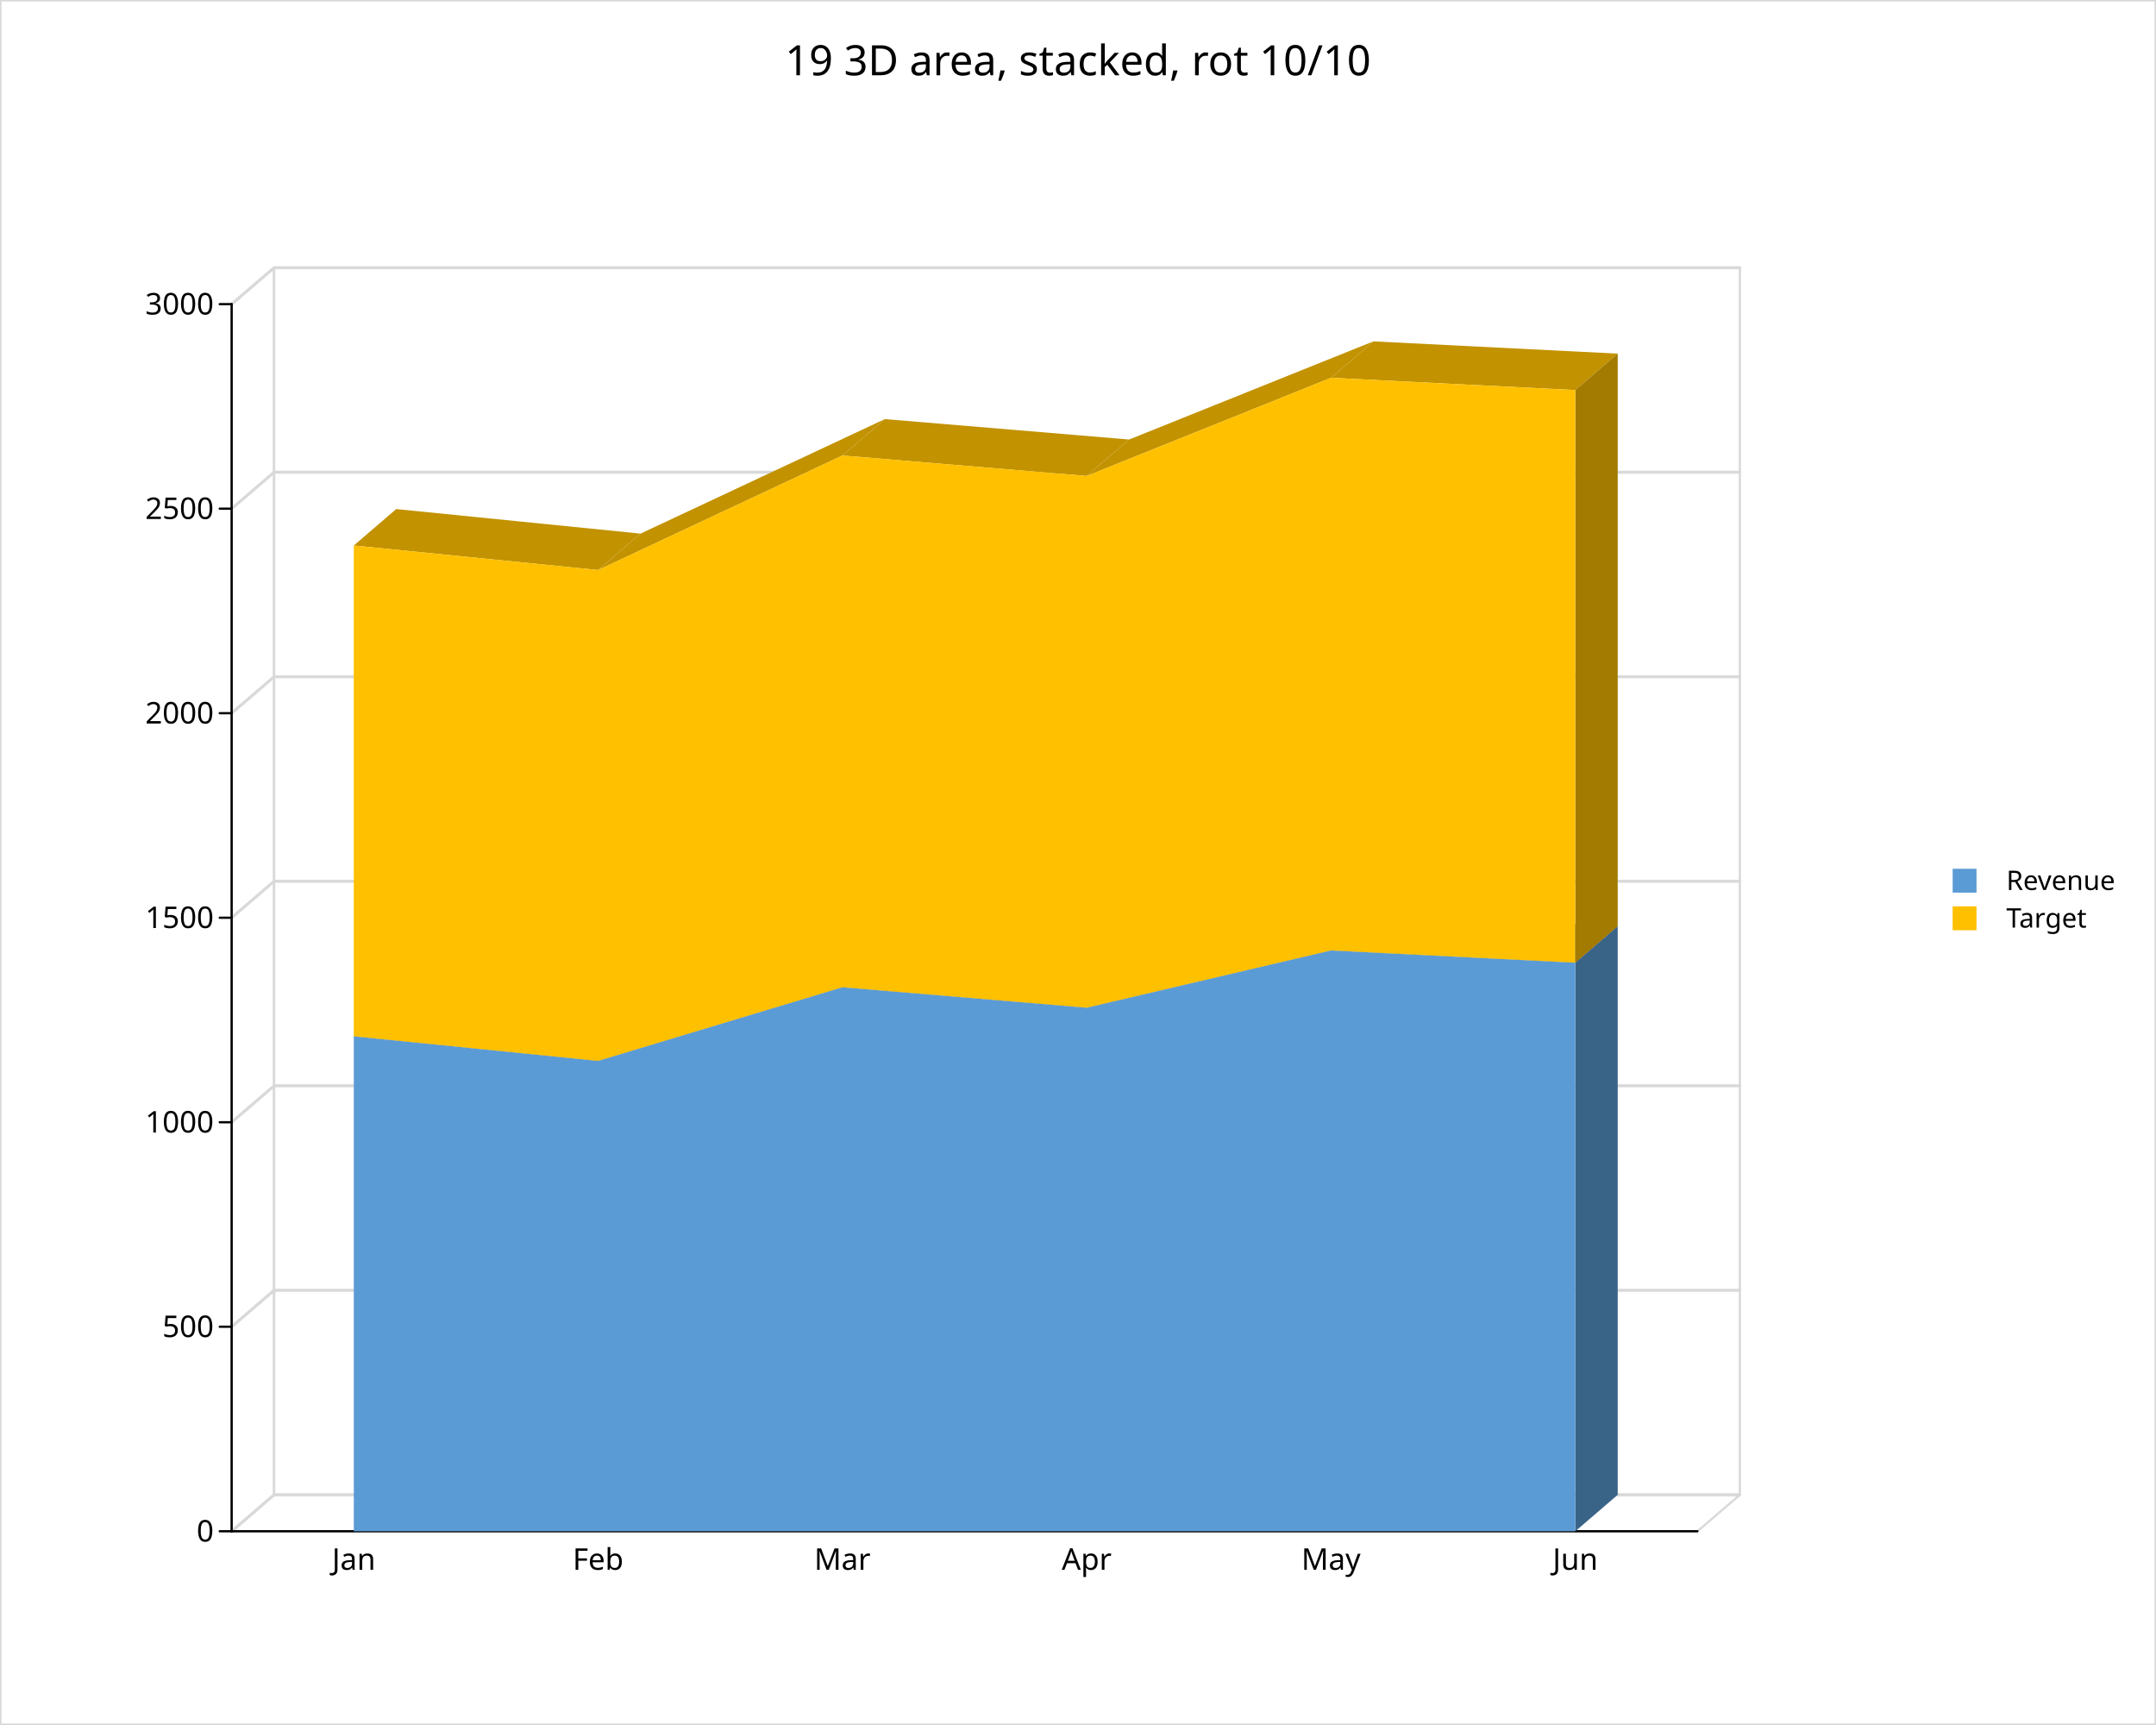
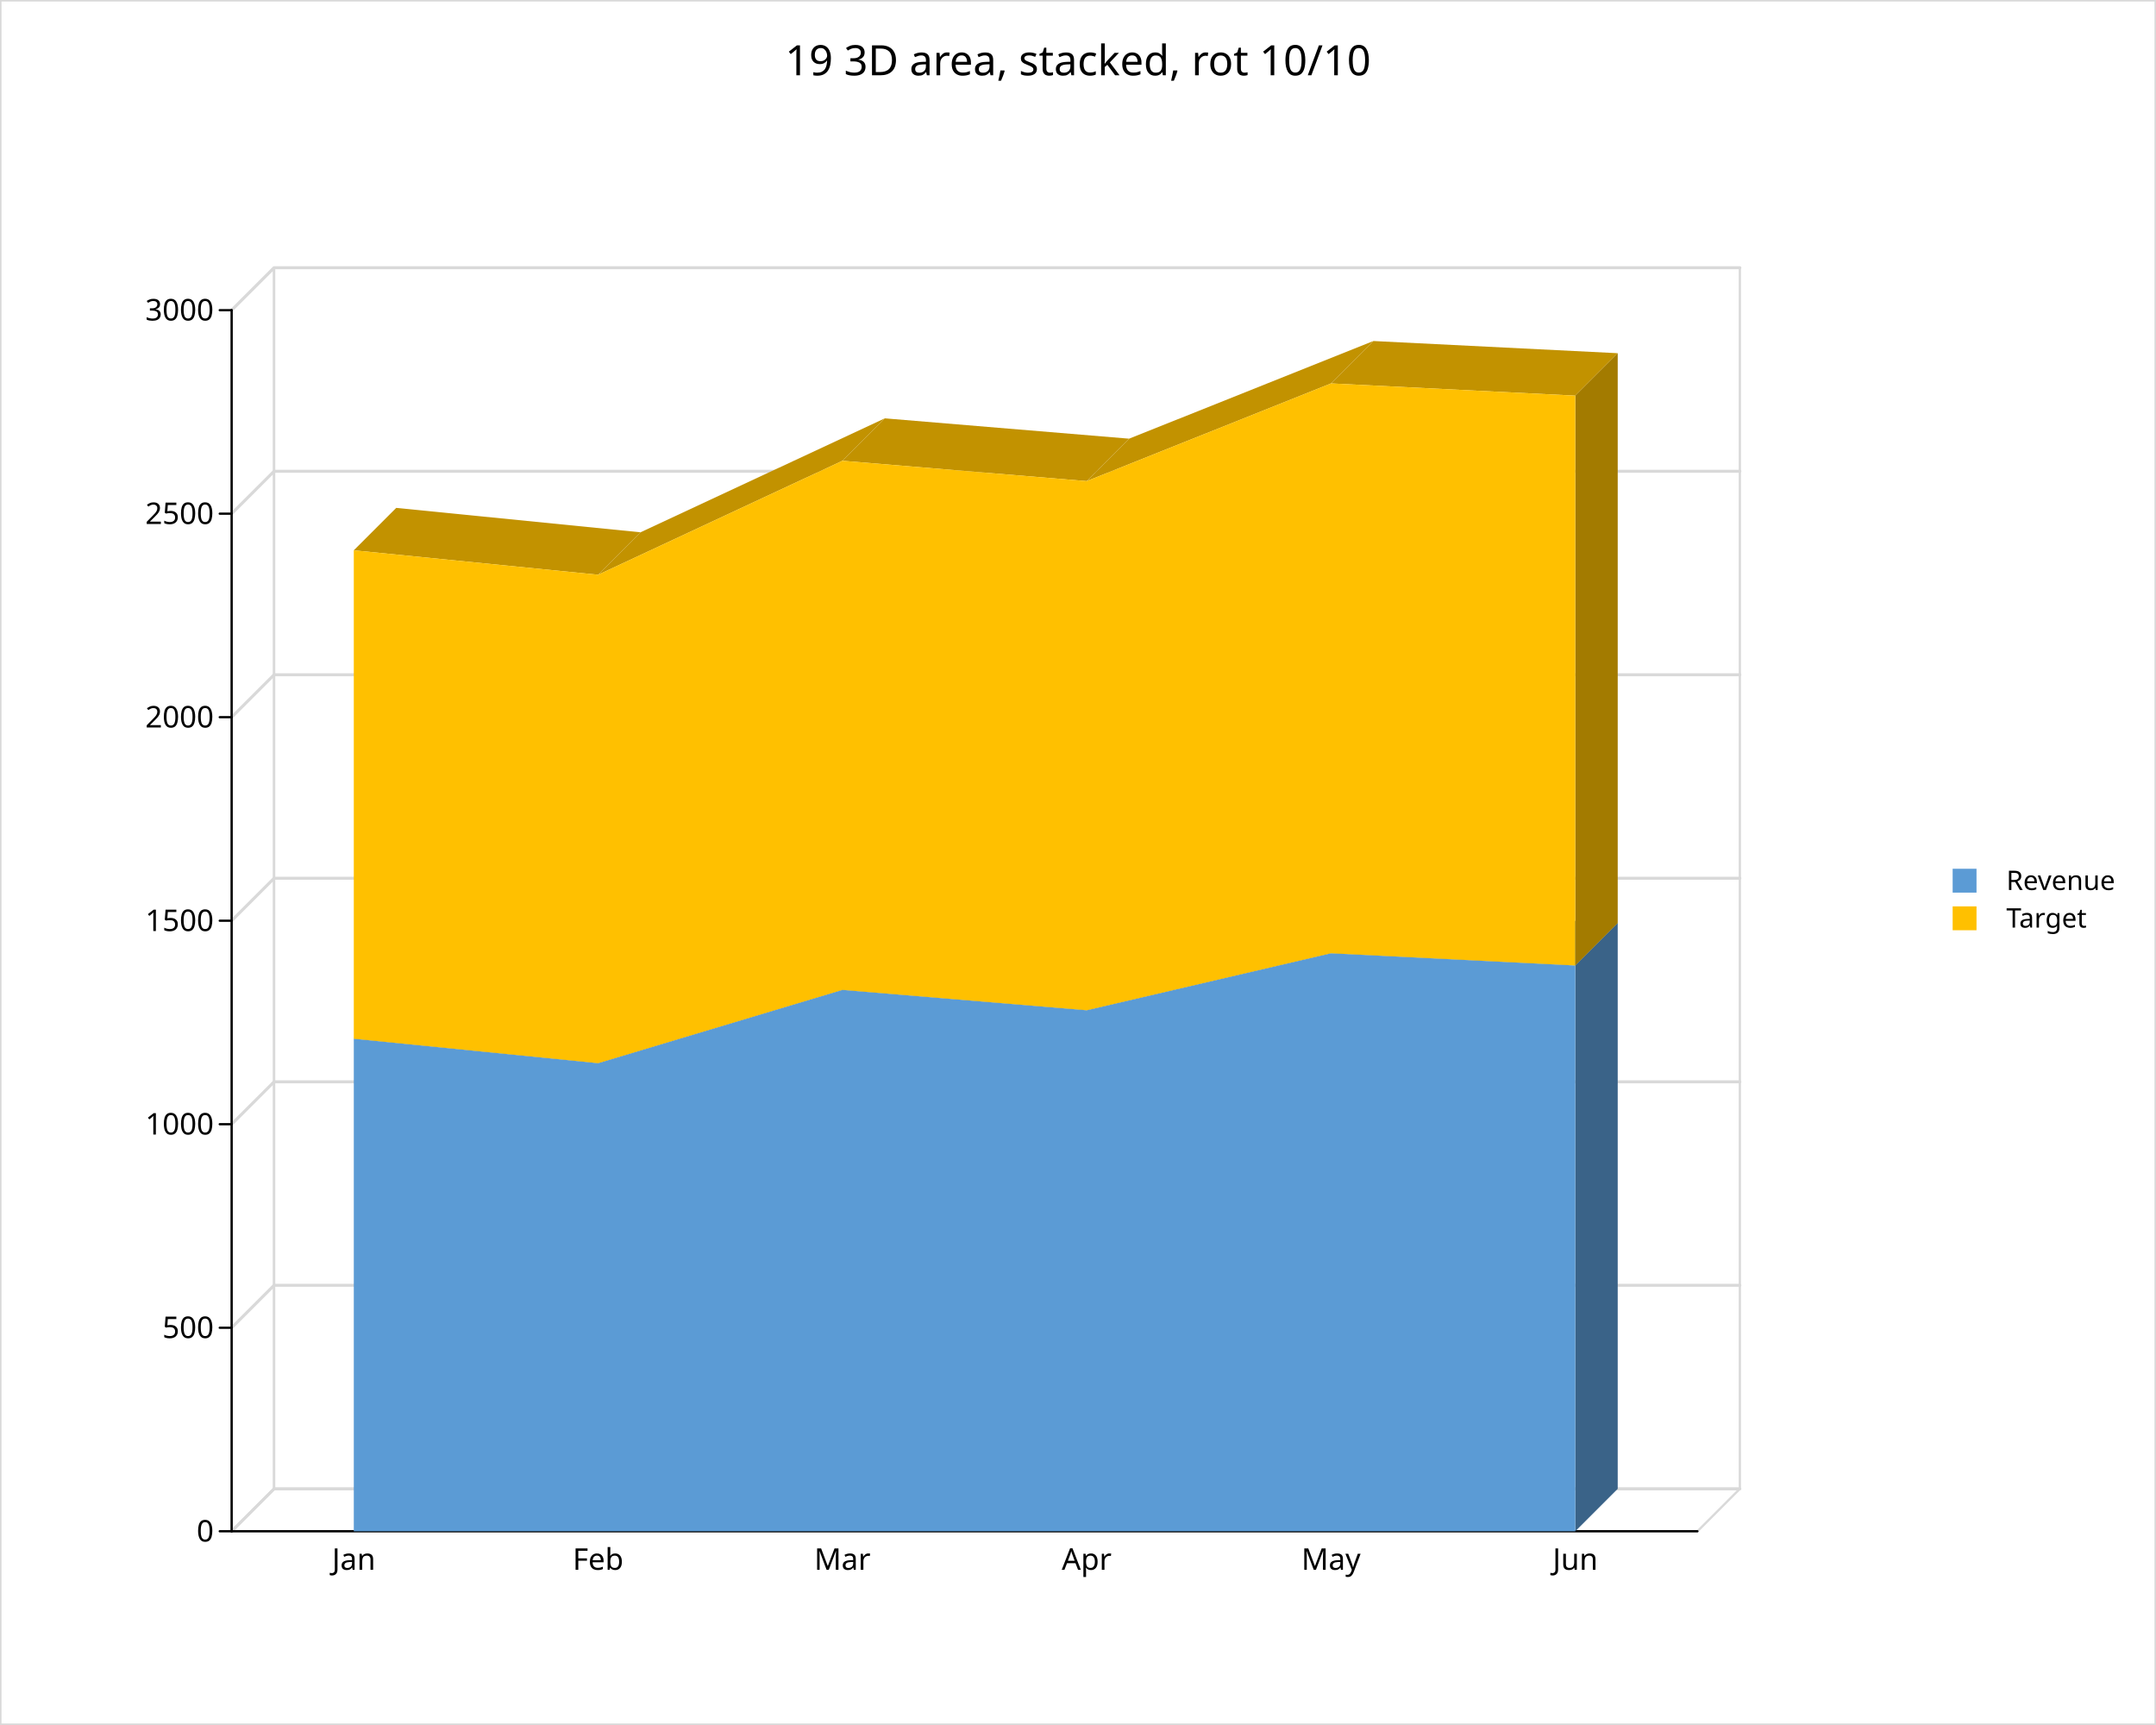
<svg xmlns="http://www.w3.org/2000/svg" class="svglite" data-engine-version="2.0" width="720.00pt" height="576.00pt" viewBox="0 0 720.00 576.00">
  <defs>
    <style type="text/css">
    .svglite line, .svglite polyline, .svglite polygon, .svglite path, .svglite rect, .svglite circle {
      fill: none;
      stroke: #000000;
      stroke-linecap: round;
      stroke-linejoin: round;
      stroke-miterlimit: 10.00;
    }
  </style>
  </defs>
  <rect width="100%" height="100%" style="stroke: none; fill: #FFFFFF;" />
  <defs>
    <clipPath id="cpMC4wMHw3MjAuMDB8MC4wMHw1NzYuMDA=">
      <rect x="0.00" y="0.00" width="720.00" height="576.00" />
    </clipPath>
  </defs>
  <g clip-path="url(#cpMC4wMHw3MjAuMDB8MC4wMHw1NzYuMDA=)">
    <rect x="0.00" y="0.00" width="720.00" height="576.00" style="stroke-width: 1.00; stroke: #D9D9D9; fill: #FFFFFF;" />
    <text x="360.00" y="25.14" text-anchor="middle" style="font-size: 14.00px; font-family: sans;" textLength="188.36px" lengthAdjust="spacingAndGlyphs">19 3D area, stacked, rot 10/10</text>
-     <polygon points="91.53,499.14 581.03,499.14 581.03,89.40 91.53,89.40 " style="stroke-width: 0.75; stroke: #D9D9D9; fill: none;" />
-     <polygon points="77.36,511.31 91.53,499.14 91.53,89.40 77.36,101.56 " style="stroke-width: 0.75; stroke: #D9D9D9; fill: none;" />
-     <polygon points="77.36,511.31 566.86,511.31 581.03,499.14 91.53,499.14 " style="stroke-width: 0.75; stroke: #D9D9D9; fill: none;" />
-     <polyline points="77.36,511.31 91.53,499.14 581.03,499.14 " style="stroke-width: 1.00; stroke: #D9D9D9;" />
-     <polyline points="77.36,443.02 91.53,430.85 581.03,430.85 " style="stroke-width: 1.00; stroke: #D9D9D9;" />
-     <polyline points="77.36,374.73 91.53,362.56 581.03,362.56 " style="stroke-width: 1.00; stroke: #D9D9D9;" />
-     <polyline points="77.36,306.44 91.53,294.27 581.03,294.27 " style="stroke-width: 1.00; stroke: #D9D9D9;" />
-     <polyline points="77.36,238.15 91.53,225.98 581.03,225.98 " style="stroke-width: 1.00; stroke: #D9D9D9;" />
-     <polyline points="77.36,169.85 91.53,157.69 581.03,157.69 " style="stroke-width: 1.00; stroke: #D9D9D9;" />
-     <polyline points="77.36,101.56 91.53,89.40 581.03,89.40 " style="stroke-width: 1.00; stroke: #D9D9D9;" />
-     <polyline points="77.36,511.31 77.36,101.56 " style="stroke-width: 0.75;" />
+     <polygon points="91.53,497.14 581.03,497.14 581.03,89.40 91.53,89.40 " style="stroke-width: 0.75; stroke: #D9D9D9; fill: none;" />
+     <polygon points="77.36,511.31 91.53,497.14 91.53,89.40 77.36,103.57 " style="stroke-width: 0.75; stroke: #D9D9D9; fill: none;" />
+     <polygon points="77.36,511.31 566.86,511.31 581.03,497.14 91.53,497.14 " style="stroke-width: 0.75; stroke: #D9D9D9; fill: none;" />
+     <polyline points="77.36,511.31 91.53,497.14 581.03,497.14 " style="stroke-width: 1.00; stroke: #D9D9D9;" />
+     <polyline points="77.36,443.35 91.53,429.18 581.03,429.18 " style="stroke-width: 1.00; stroke: #D9D9D9;" />
+     <polyline points="77.36,375.39 91.53,361.23 581.03,361.23 " style="stroke-width: 1.00; stroke: #D9D9D9;" />
+     <polyline points="77.36,307.44 91.53,293.27 581.03,293.27 " style="stroke-width: 1.00; stroke: #D9D9D9;" />
+     <polyline points="77.36,239.48 91.53,225.31 581.03,225.31 " style="stroke-width: 1.00; stroke: #D9D9D9;" />
+     <polyline points="77.36,171.52 91.53,157.36 581.03,157.36 " style="stroke-width: 1.00; stroke: #D9D9D9;" />
+     <polyline points="77.36,103.57 91.53,89.40 581.03,89.40 " style="stroke-width: 1.00; stroke: #D9D9D9;" />
+     <polyline points="77.36,511.31 77.36,103.57 " style="stroke-width: 0.75;" />
    <polyline points="77.36,511.31 566.86,511.31 " style="stroke-width: 0.75;" />
    <polyline points="77.36,511.31 73.38,511.31 " style="stroke-width: 0.75;" />
    <text x="71.39" y="514.75" text-anchor="end" style="font-size: 10.00px; font-family: sans;" textLength="5.56px" lengthAdjust="spacingAndGlyphs">0</text>
-     <polyline points="77.36,443.02 73.38,443.02 " style="stroke-width: 0.75;" />
-     <text x="71.39" y="446.46" text-anchor="end" style="font-size: 10.00px; font-family: sans;" textLength="16.69px" lengthAdjust="spacingAndGlyphs">500</text>
-     <polyline points="77.36,374.73 73.38,374.73 " style="stroke-width: 0.75;" />
-     <text x="71.39" y="378.17" text-anchor="end" style="font-size: 10.00px; font-family: sans;" textLength="22.25px" lengthAdjust="spacingAndGlyphs">1000</text>
-     <polyline points="77.36,306.44 73.38,306.44 " style="stroke-width: 0.75;" />
-     <text x="71.39" y="309.88" text-anchor="end" style="font-size: 10.00px; font-family: sans;" textLength="22.25px" lengthAdjust="spacingAndGlyphs">1500</text>
-     <polyline points="77.36,238.15 73.38,238.15 " style="stroke-width: 0.75;" />
-     <text x="71.39" y="241.59" text-anchor="end" style="font-size: 10.00px; font-family: sans;" textLength="22.25px" lengthAdjust="spacingAndGlyphs">2000</text>
-     <polyline points="77.36,169.85 73.38,169.85 " style="stroke-width: 0.75;" />
-     <text x="71.39" y="173.30" text-anchor="end" style="font-size: 10.00px; font-family: sans;" textLength="22.25px" lengthAdjust="spacingAndGlyphs">2500</text>
-     <polyline points="77.36,101.56 73.38,101.56 " style="stroke-width: 0.75;" />
-     <text x="71.39" y="105.01" text-anchor="end" style="font-size: 10.00px; font-family: sans;" textLength="22.25px" lengthAdjust="spacingAndGlyphs">3000</text>
+     <polyline points="77.36,443.35 73.38,443.35 " style="stroke-width: 0.75;" />
+     <text x="71.39" y="446.79" text-anchor="end" style="font-size: 10.00px; font-family: sans;" textLength="16.69px" lengthAdjust="spacingAndGlyphs">500</text>
+     <polyline points="77.36,375.39 73.38,375.39 " style="stroke-width: 0.75;" />
+     <text x="71.39" y="378.83" text-anchor="end" style="font-size: 10.00px; font-family: sans;" textLength="22.25px" lengthAdjust="spacingAndGlyphs">1000</text>
+     <polyline points="77.36,307.44 73.38,307.44 " style="stroke-width: 0.75;" />
+     <text x="71.39" y="310.88" text-anchor="end" style="font-size: 10.00px; font-family: sans;" textLength="22.25px" lengthAdjust="spacingAndGlyphs">1500</text>
+     <polyline points="77.36,239.48 73.38,239.48 " style="stroke-width: 0.75;" />
+     <text x="71.39" y="242.92" text-anchor="end" style="font-size: 10.00px; font-family: sans;" textLength="22.25px" lengthAdjust="spacingAndGlyphs">2000</text>
+     <polyline points="77.36,171.52 73.38,171.52 " style="stroke-width: 0.75;" />
+     <text x="71.39" y="174.97" text-anchor="end" style="font-size: 10.00px; font-family: sans;" textLength="22.25px" lengthAdjust="spacingAndGlyphs">2500</text>
+     <polyline points="77.36,103.57 73.38,103.57 " style="stroke-width: 0.75;" />
+     <text x="71.39" y="107.01" text-anchor="end" style="font-size: 10.00px; font-family: sans;" textLength="22.25px" lengthAdjust="spacingAndGlyphs">3000</text>
    <text x="118.15" y="524.17" text-anchor="middle" style="font-size: 10.00px; font-family: sans;" textLength="16.13px" lengthAdjust="spacingAndGlyphs">Jan</text>
    <text x="199.74" y="524.17" text-anchor="middle" style="font-size: 10.00px; font-family: sans;" textLength="17.23px" lengthAdjust="spacingAndGlyphs">Feb</text>
    <text x="281.32" y="524.17" text-anchor="middle" style="font-size: 10.00px; font-family: sans;" textLength="17.23px" lengthAdjust="spacingAndGlyphs">Mar</text>
    <text x="362.90" y="524.17" text-anchor="middle" style="font-size: 10.00px; font-family: sans;" textLength="15.56px" lengthAdjust="spacingAndGlyphs">Apr</text>
    <text x="444.49" y="524.17" text-anchor="middle" style="font-size: 10.00px; font-family: sans;" textLength="18.90px" lengthAdjust="spacingAndGlyphs">May</text>
    <text x="526.07" y="524.17" text-anchor="middle" style="font-size: 10.00px; font-family: sans;" textLength="16.13px" lengthAdjust="spacingAndGlyphs">Jun</text>
-     <polygon points="118.15,346.04 199.74,354.24 213.90,342.08 132.32,333.88 " style="stroke-width: 0.75; stroke: none; fill: #4576A2;" />
-     <polygon points="199.74,354.24 281.32,329.65 295.49,317.49 213.90,342.08 " style="stroke-width: 0.75; stroke: none; fill: #4576A2;" />
-     <polygon points="281.32,329.65 362.90,336.48 377.07,324.32 295.49,317.49 " style="stroke-width: 0.75; stroke: none; fill: #4576A2;" />
-     <polygon points="362.90,336.48 444.49,317.36 458.65,305.20 377.07,324.32 " style="stroke-width: 0.75; stroke: none; fill: #4576A2;" />
-     <polygon points="444.49,317.36 526.07,321.46 540.24,309.30 458.65,305.20 " style="stroke-width: 0.75; stroke: none; fill: #4576A2;" />
-     <polygon points="526.07,511.31 526.07,321.46 540.24,309.30 540.24,499.14 " style="stroke-width: 0.75; stroke: none; fill: #3A6388;" />
-     <polygon points="118.15,511.31 199.74,511.31 281.32,511.31 362.90,511.31 444.49,511.31 526.07,511.31 526.07,321.46 444.49,317.36 362.90,336.48 281.32,329.65 199.74,354.24 118.15,346.04 " style="stroke-width: 0.75; stroke: none; fill: #5B9BD5;" />
-     <polygon points="118.15,182.15 199.74,190.34 213.90,178.18 132.32,169.98 " style="stroke-width: 0.75; stroke: none; fill: #C29200;" />
-     <polygon points="199.74,190.34 281.32,152.10 295.49,139.94 213.90,178.18 " style="stroke-width: 0.75; stroke: none; fill: #C29200;" />
-     <polygon points="281.32,152.10 362.90,158.93 377.07,146.76 295.49,139.94 " style="stroke-width: 0.75; stroke: none; fill: #C29200;" />
-     <polygon points="362.90,158.93 444.49,126.15 458.65,113.99 377.07,146.76 " style="stroke-width: 0.75; stroke: none; fill: #C29200;" />
-     <polygon points="444.49,126.15 526.07,130.25 540.24,118.08 458.65,113.99 " style="stroke-width: 0.75; stroke: none; fill: #C29200;" />
-     <polygon points="526.07,321.46 526.07,130.25 540.24,118.08 540.24,309.30 " style="stroke-width: 0.75; stroke: none; fill: #A37B00;" />
-     <polygon points="118.15,346.04 199.74,354.24 281.32,329.65 362.90,336.48 444.49,317.36 526.07,321.46 526.07,130.25 444.49,126.15 362.90,158.93 281.32,152.10 199.74,190.34 118.15,182.15 " style="stroke-width: 0.75; stroke: none; fill: #FFC000;" />
+     <polygon points="118.15,346.85 199.74,355.01 213.90,340.84 132.32,332.69 " style="stroke-width: 0.75; stroke: none; fill: #4576A2;" />
+     <polygon points="199.74,355.01 281.32,330.54 295.49,316.38 213.90,340.84 " style="stroke-width: 0.75; stroke: none; fill: #4576A2;" />
+     <polygon points="281.32,330.54 362.90,337.34 377.07,323.17 295.49,316.38 " style="stroke-width: 0.75; stroke: none; fill: #4576A2;" />
+     <polygon points="362.90,337.34 444.49,318.31 458.65,304.14 377.07,323.17 " style="stroke-width: 0.75; stroke: none; fill: #4576A2;" />
+     <polygon points="444.49,318.31 526.07,322.39 540.24,308.22 458.65,304.14 " style="stroke-width: 0.75; stroke: none; fill: #4576A2;" />
+     <polygon points="526.07,511.31 526.07,322.39 540.24,308.22 540.24,497.14 " style="stroke-width: 0.75; stroke: none; fill: #3A6388;" />
+     <polygon points="118.15,511.31 199.74,511.31 281.32,511.31 362.90,511.31 444.49,511.31 526.07,511.31 526.07,322.39 444.49,318.31 362.90,337.34 281.32,330.54 199.74,355.01 118.15,346.85 " style="stroke-width: 0.75; stroke: none; fill: #5B9BD5;" />
+     <polygon points="118.15,183.76 199.74,191.91 213.90,177.74 132.32,169.59 " style="stroke-width: 0.75; stroke: none; fill: #C29200;" />
+     <polygon points="199.74,191.91 281.32,153.86 295.49,139.69 213.90,177.74 " style="stroke-width: 0.75; stroke: none; fill: #C29200;" />
+     <polygon points="281.32,153.86 362.90,160.65 377.07,146.48 295.49,139.69 " style="stroke-width: 0.75; stroke: none; fill: #C29200;" />
+     <polygon points="362.90,160.65 444.49,128.03 458.65,113.87 377.07,146.48 " style="stroke-width: 0.75; stroke: none; fill: #C29200;" />
+     <polygon points="444.49,128.03 526.07,132.11 540.24,117.94 458.65,113.87 " style="stroke-width: 0.75; stroke: none; fill: #C29200;" />
+     <polygon points="526.07,322.39 526.07,132.11 540.24,117.94 540.24,308.22 " style="stroke-width: 0.75; stroke: none; fill: #A37B00;" />
+     <polygon points="118.15,346.85 199.74,355.01 281.32,330.54 362.90,337.34 444.49,318.31 526.07,322.39 526.07,132.11 444.49,128.03 362.90,160.65 281.32,153.86 199.74,191.91 118.15,183.76 " style="stroke-width: 0.75; stroke: none; fill: #FFC000;" />
    <rect x="652.09" y="290.09" width="7.97" height="7.97" style="stroke-width: 0.75; stroke: none; fill: #5B9BD5;" />
    <text x="670.02" y="297.17" style="font-size: 9.00px; font-family: sans;" textLength="36.03px" lengthAdjust="spacingAndGlyphs">Revenue</text>
    <rect x="652.09" y="302.65" width="7.97" height="7.97" style="stroke-width: 0.75; stroke: none; fill: #FFC000;" />
    <text x="670.02" y="309.73" style="font-size: 9.00px; font-family: sans;" textLength="26.01px" lengthAdjust="spacingAndGlyphs">Target</text>
  </g>
</svg>
